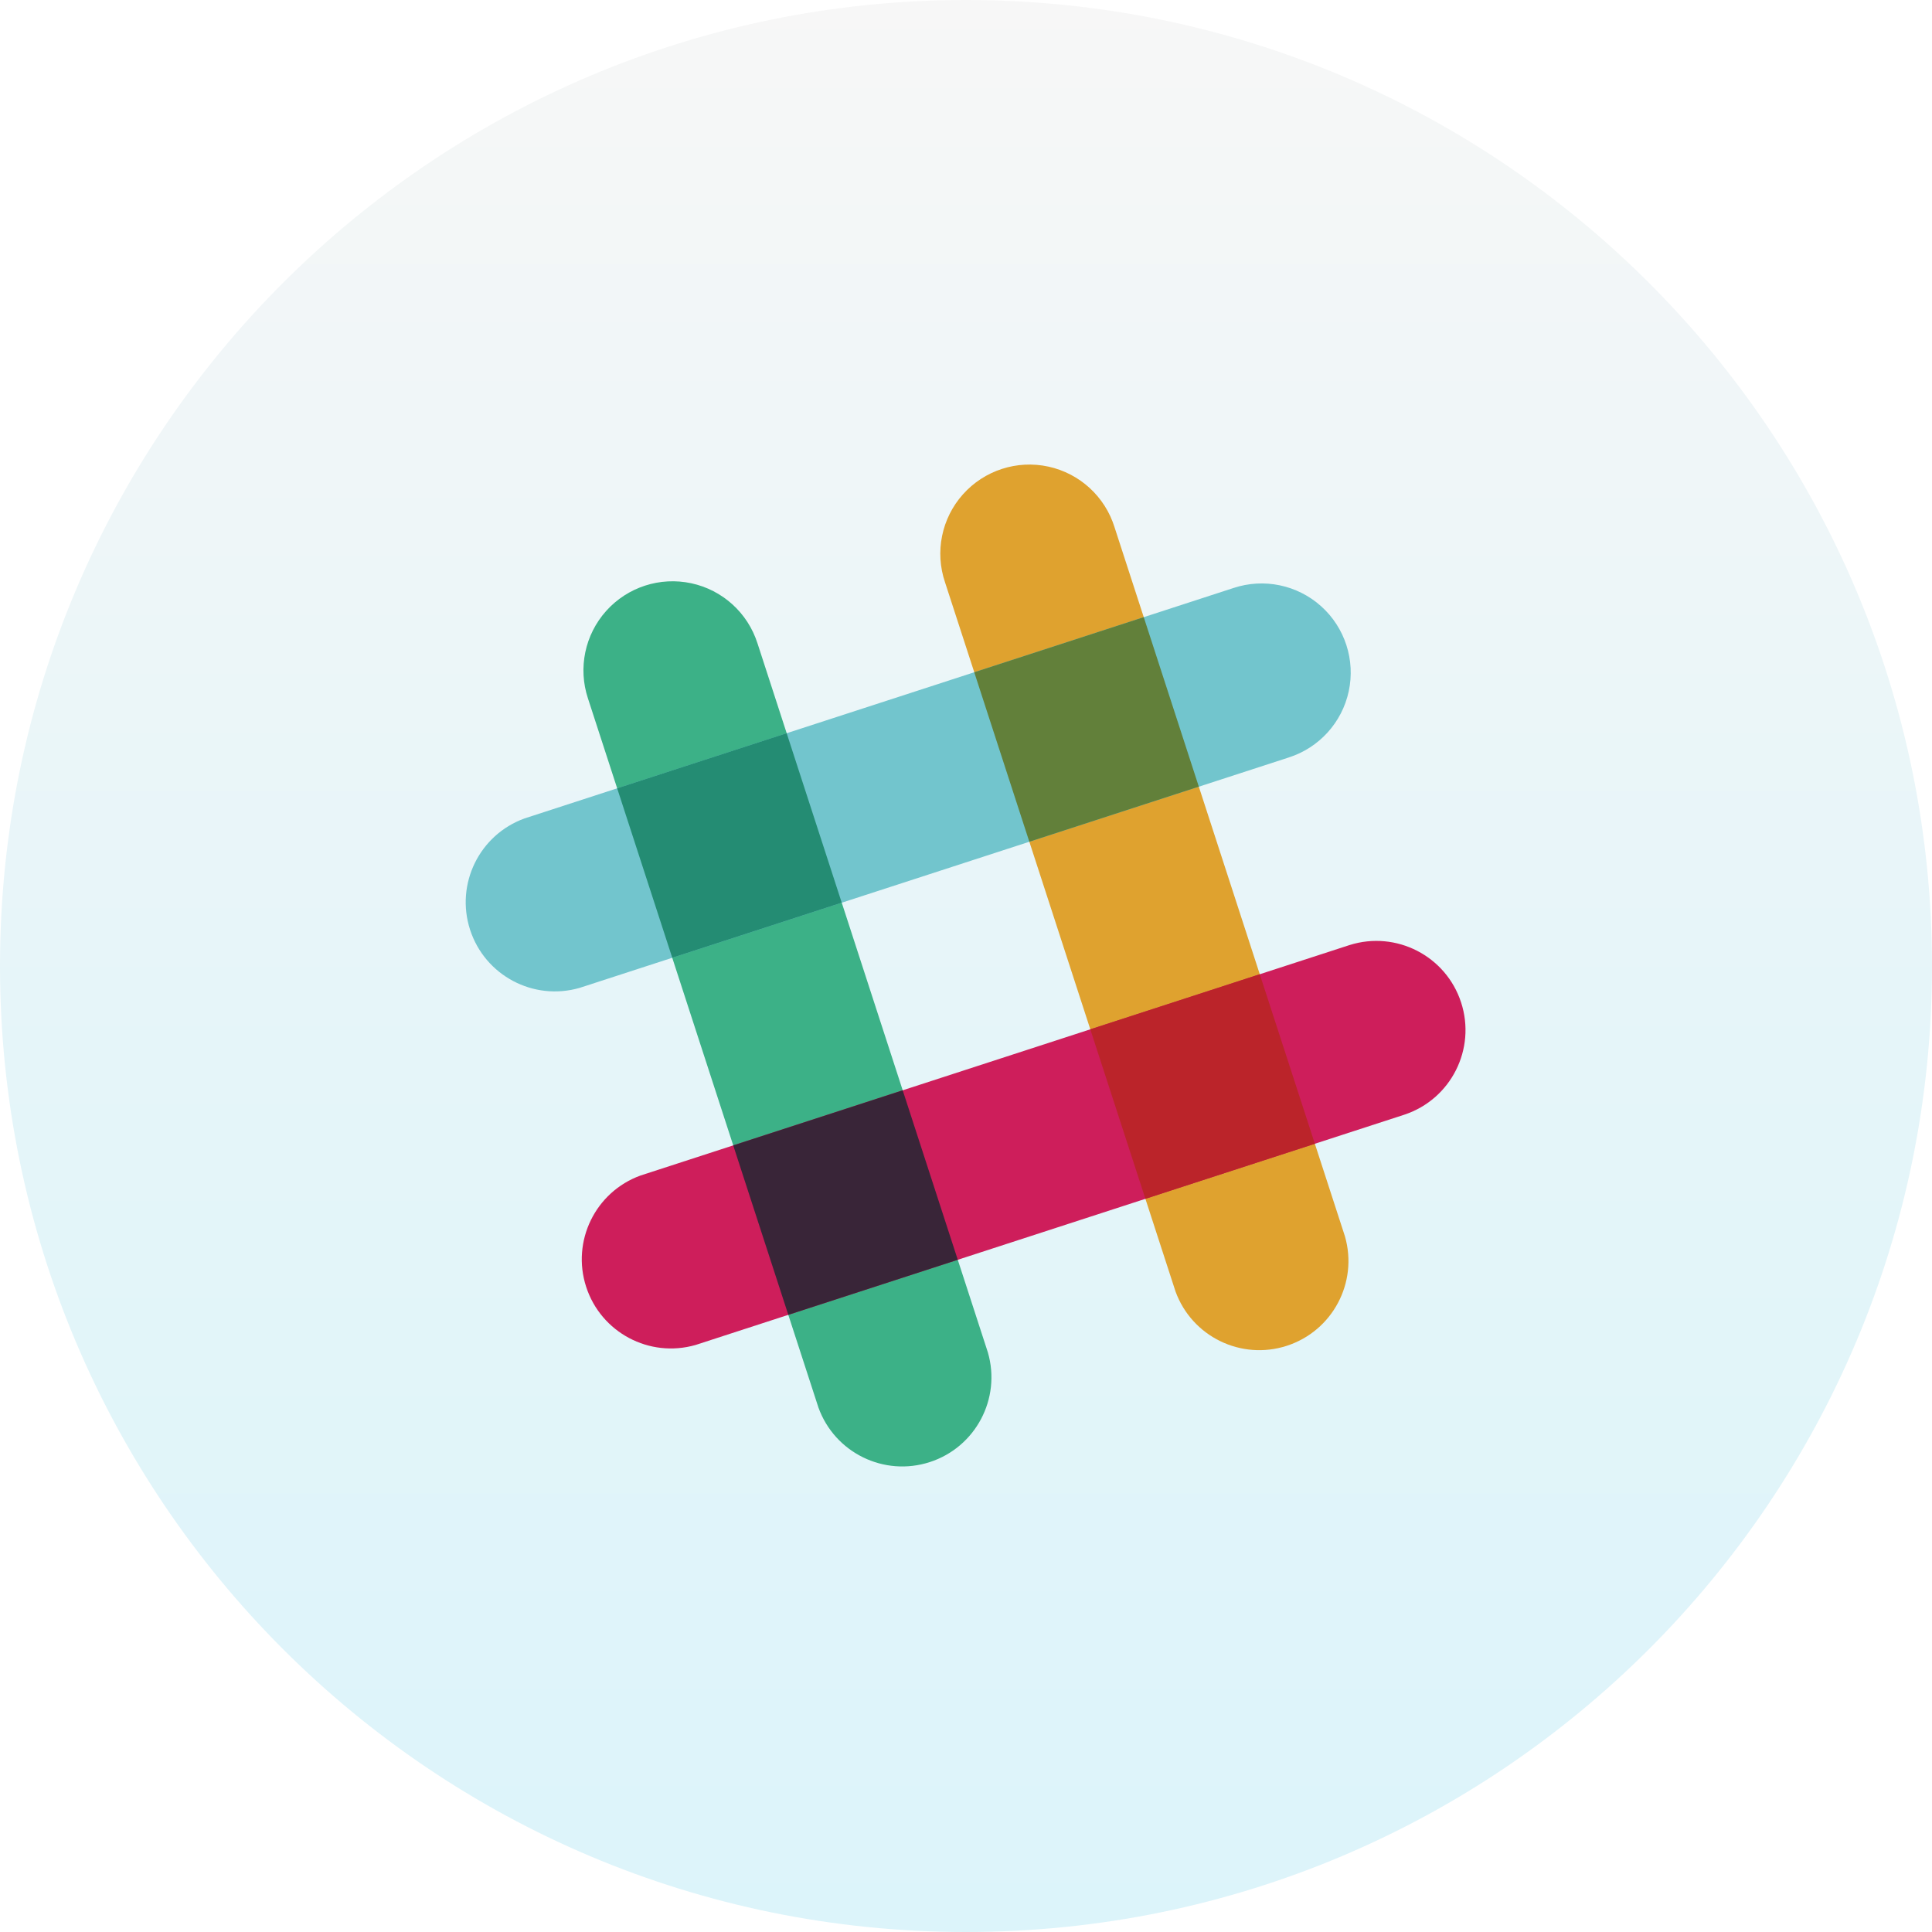
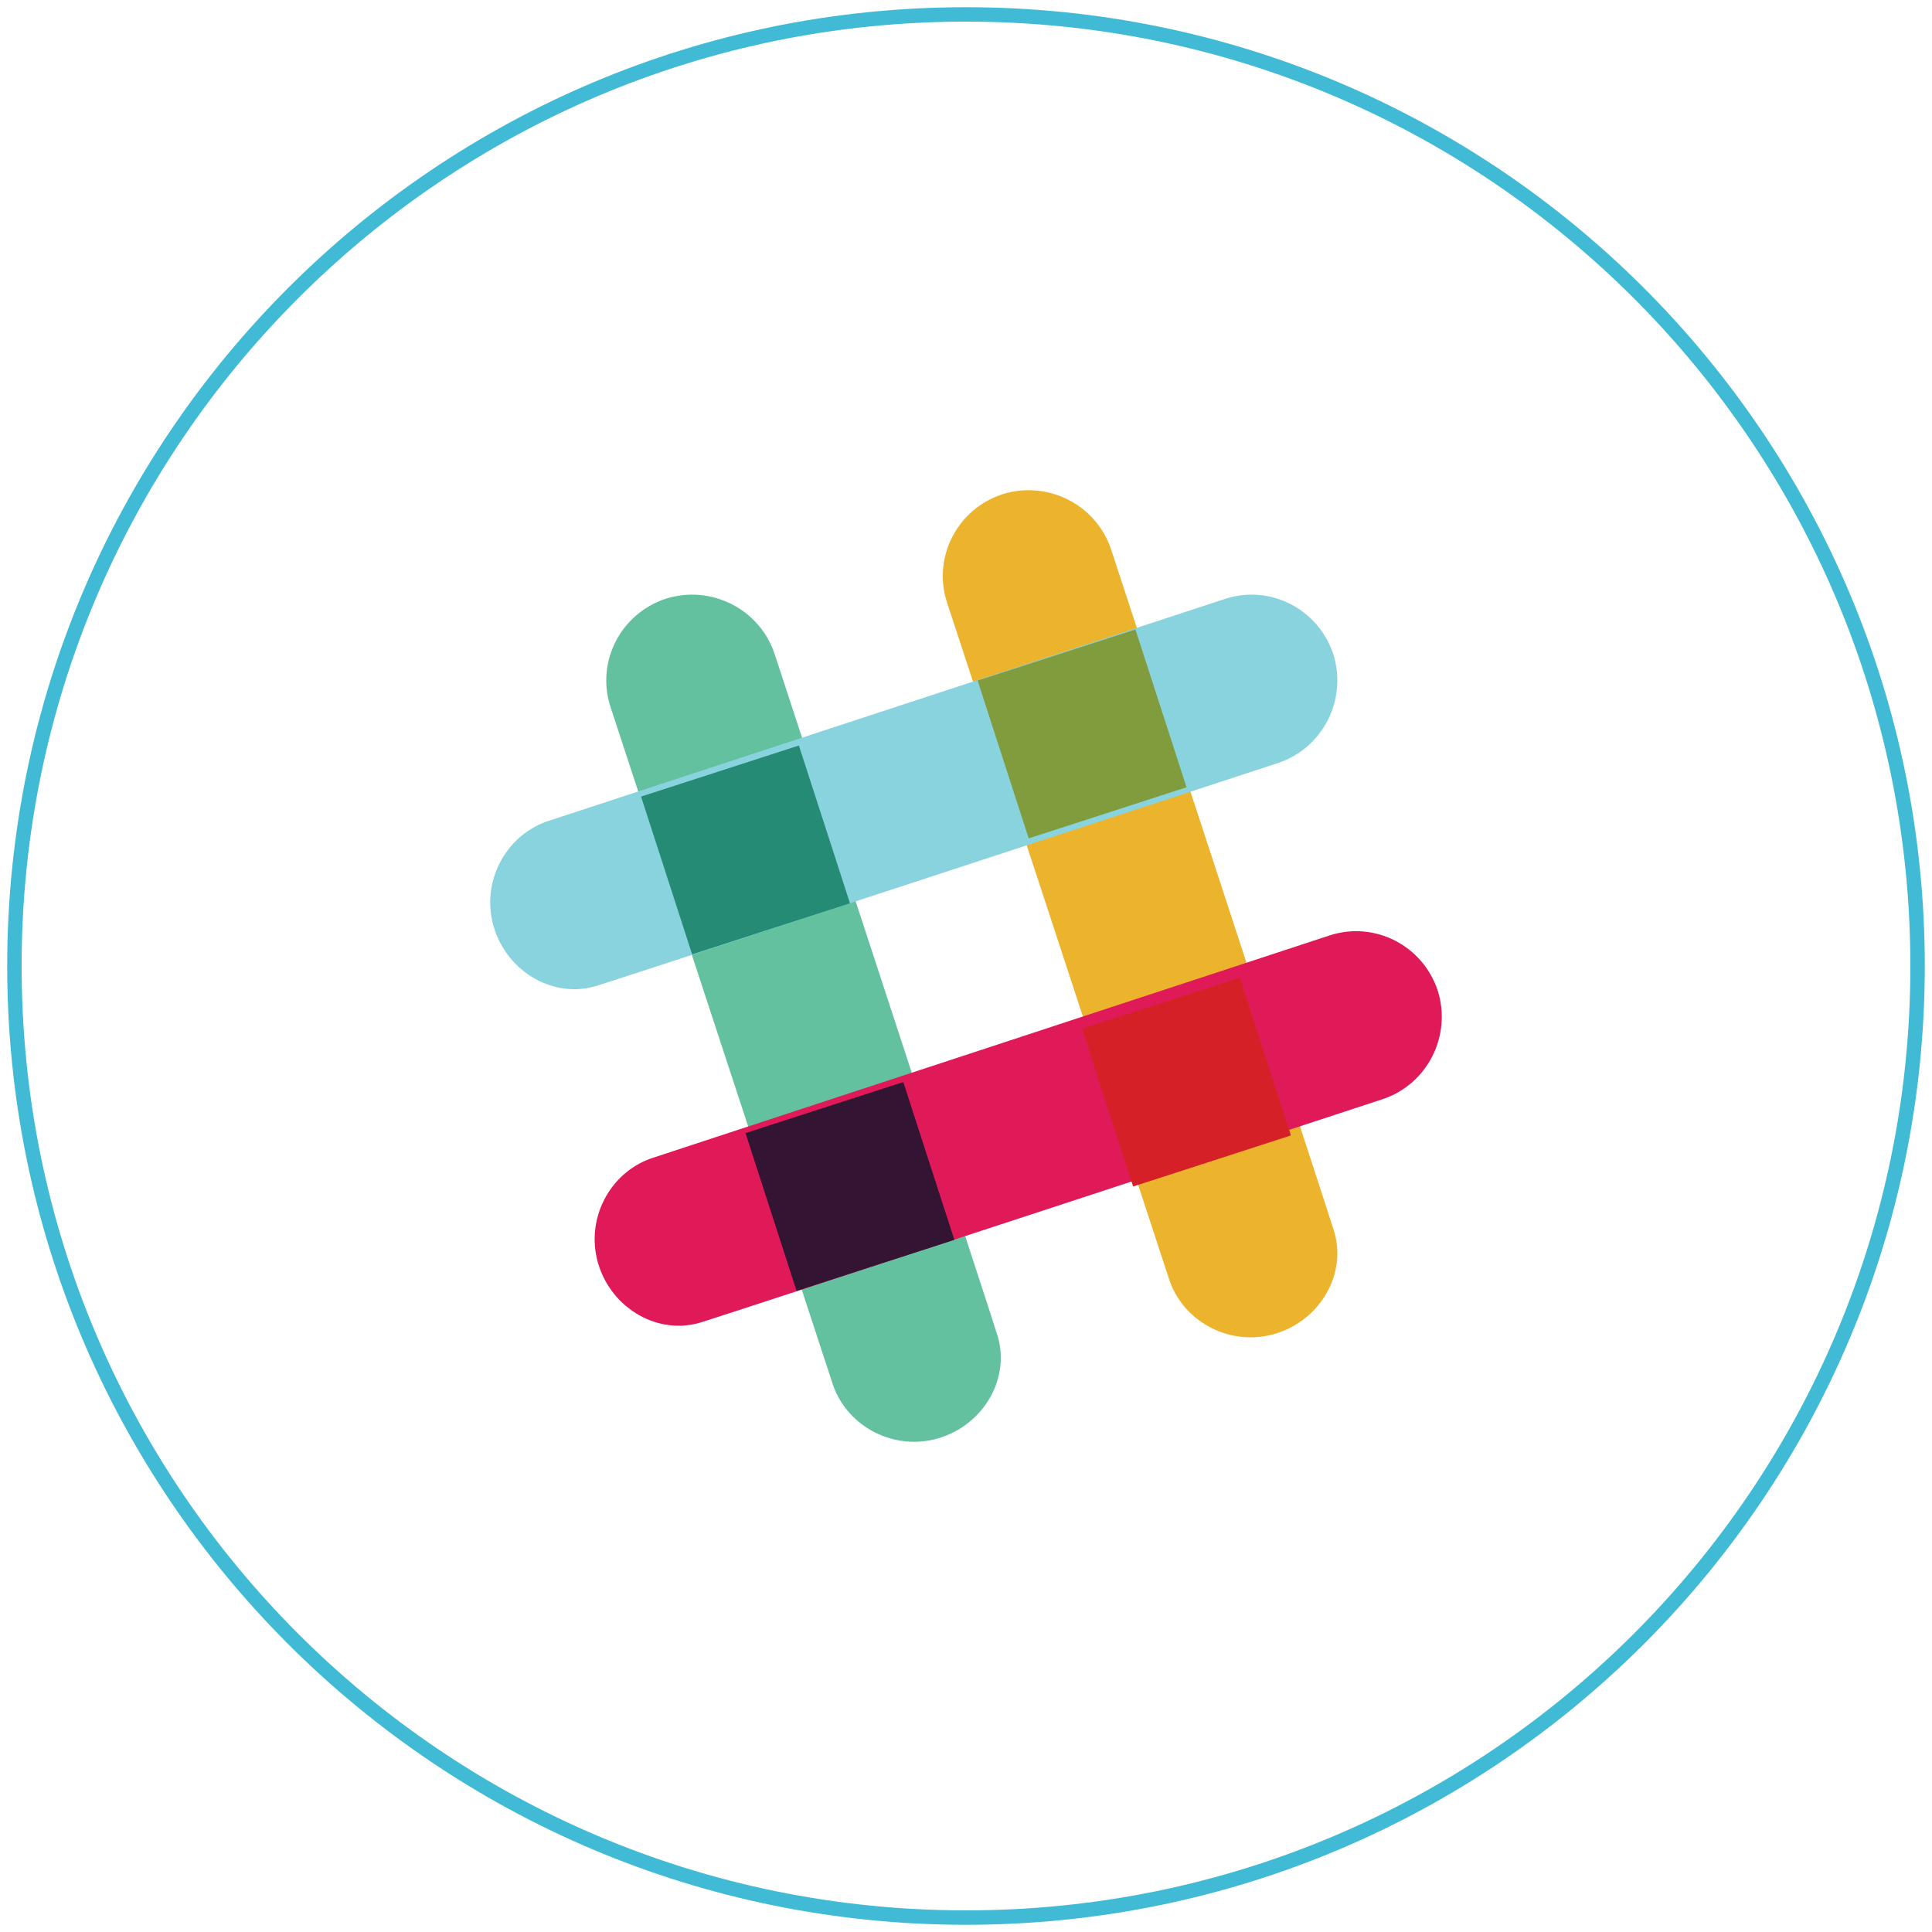
- <svg xmlns="http://www.w3.org/2000/svg" id="Layer_1" data-name="Layer 1" viewBox="0 0 168 168">
-   <defs>
-     <style>
-       .cls-1 {
-         fill: url(#New_Gradient_Swatch_1);
-       }
- 
-       .cls-2 {
-         fill: #dfa22f;
-       }
- 
-       .cls-3 {
-         fill: #3cb187;
-       }
- 
-       .cls-4 {
-         fill: #ce1e5b;
-       }
- 
-       .cls-5 {
-         fill: #392538;
-       }
- 
-       .cls-6 {
-         fill: #bb242a;
-       }
- 
-       .cls-7 {
-         fill: #72c5cd;
-       }
- 
-       .cls-8 {
-         fill: #248c73;
-       }
- 
-       .cls-9 {
-         fill: #62803a;
-       }
-     </style>
-     <linearGradient id="New_Gradient_Swatch_1" data-name="New Gradient Swatch 1" x1="84" y1="168" x2="84" gradientUnits="userSpaceOnUse">
-       <stop offset="0" stop-color="#dcf4fa" />
-       <stop offset="0.454" stop-color="#e5f5f9" />
-       <stop offset="1" stop-color="#f7f7f7" />
-     </linearGradient>
-   </defs>
-   <g>
-     <circle class="cls-1" cx="84" cy="84" r="84" />
-     <g>
-       <path class="cls-2" d="M846.156,718.413a7.75,7.75,0,1,0-14.74,4.789l20.039,61.655A7.751,7.751,0,0,0,866.19,780.071c-0.05-.154-20.034-61.657-20.034-61.657" transform="translate(-749.2363 -672.5564)" />
-       <path class="cls-3" d="M815.105,728.502a7.75,7.75,0,1,0-14.741,4.79l20.039,61.655a7.751,7.751,0,0,0,14.736-4.788c-0.05-.153-20.033-61.657-20.033-61.657" transform="translate(-749.2363 -672.5564)" />
-       <path class="cls-4" d="M871.379,769.476a7.75,7.75,0,0,0-4.789-14.741l-61.655,20.04a7.751,7.751,0,0,0,4.787,14.735c0.154-.05,61.657-20.033,61.657-20.033" transform="translate(-749.2363 -672.5564)" />
-       <path class="cls-5" d="M817.785,786.89l14.736-4.788c-1.304-4.013-2.985-9.186-4.789-14.738l-14.737,4.79,4.789,14.735" transform="translate(-749.2363 -672.5564)" />
-       <path class="cls-6" d="M848.836,776.801c5.571-1.81,10.749-3.493,14.736-4.788-1.304-4.013-2.985-9.188-4.789-14.74l-14.737,4.79,4.79,14.738" transform="translate(-749.2363 -672.5564)" />
-       <path class="cls-7" d="M861.291,738.426a7.75,7.75,0,1,0-4.79-14.741l-61.655,20.04a7.751,7.751,0,0,0,4.788,14.735c0.153-.05,61.657-20.033,61.657-20.033" transform="translate(-749.2363 -672.5564)" />
-       <path class="cls-8" d="M807.693,755.84c4.013-1.304,9.187-2.985,14.738-4.789-1.81-5.572-3.493-10.75-4.788-14.738l-14.74,4.791,4.79,14.736" transform="translate(-749.2363 -672.5564)" />
-       <path class="cls-9" d="M838.743,745.751c5.573-1.81,10.752-3.493,14.739-4.789-1.81-5.573-3.493-10.752-4.789-14.74l-14.74,4.791,4.79,14.739" transform="translate(-749.2363 -672.5564)" />
+ <svg xmlns="http://www.w3.org/2000/svg" width="134px" height="134px" viewBox="0 0 134 134" version="1.1">
+   <defs />
+   <g id="Page-1" stroke="none" stroke-width="1" fill="none" fill-rule="evenodd">
+     <g id="Desktop-HD" transform="translate(-1062, -553)">
+       <g id="slack_logo-" transform="translate(1063, 554)">
+         <circle id="Oval" stroke="#41BAD5" cx="66" cy="66" r="66" />
+         <g id="Slack_Mark" transform="translate(33, 33)" fill-rule="nonzero">
+           <path d="M43.062,4.096 C42.017,0.988 38.66,-0.703 35.523,0.279 C32.387,1.315 30.681,4.642 31.672,7.75 L47.134,54.868 C48.18,57.758 51.372,59.394 54.398,58.521 C57.59,57.594 59.516,54.268 58.47,51.214 C58.47,51.105 43.062,4.096 43.062,4.096 Z" id="Shape" fill="#ECB32D" />
+           <path d="M19.721,11.34 C18.675,8.232 15.319,6.541 12.182,7.523 C9.045,8.559 7.34,11.885 8.33,14.994 L23.793,62.112 C24.838,65.002 28.03,66.638 31.057,65.765 C34.248,64.838 36.174,61.512 35.129,58.458 C35.129,58.349 19.721,11.34 19.721,11.34 Z" id="Shape" fill="#63C1A0" />
+           <path d="M61.908,42.234 C65.013,41.191 66.702,37.841 65.721,34.71 C64.686,31.58 61.363,29.878 58.257,30.866 L11.129,46.353 C8.241,47.396 6.607,50.581 7.478,53.602 C8.405,56.787 11.728,58.709 14.779,57.666 C14.888,57.666 61.908,42.234 61.908,42.234 Z" id="Shape" fill="#E01A59" />
+           <path d="M21.25,55.537 C24.211,54.585 28.071,53.316 32.195,51.994 C31.243,49.033 29.974,45.173 28.652,41.049 L17.707,44.591 L21.25,55.537 Z" id="Shape" fill="#331433" />
+           <path d="M44.591,48.293 C48.716,46.971 52.576,45.702 55.537,44.75 C54.585,41.789 53.316,37.929 51.994,33.805 L41.049,37.348 L44.591,48.293 Z" id="Shape" fill="#D62027" />
+           <path d="M54.66,18.916 C57.768,17.87 59.459,14.514 58.477,11.377 C57.441,8.241 54.115,6.535 51.006,7.525 L3.888,22.988 C0.998,24.034 -0.638,27.225 0.235,30.252 C1.162,33.443 4.488,35.369 7.542,34.324 C7.651,34.324 54.66,18.916 54.66,18.916 Z" id="Shape" fill="#89D3DF" />
+           <path d="M14.006,32.195 C16.967,31.243 20.827,29.974 24.951,28.652 C23.629,24.528 22.36,20.668 21.409,17.707 L10.463,21.25 L14.006,32.195 Z" id="Shape" fill="#258B74" />
+           <path d="M37.348,24.146 C41.472,22.824 45.332,21.555 48.293,20.604 C46.971,16.479 45.702,12.62 44.75,9.659 L33.805,13.201 L37.348,24.146 Z" id="Shape" fill="#819C3C" />
+         </g>
+       </g>
    </g>
  </g>
</svg>
